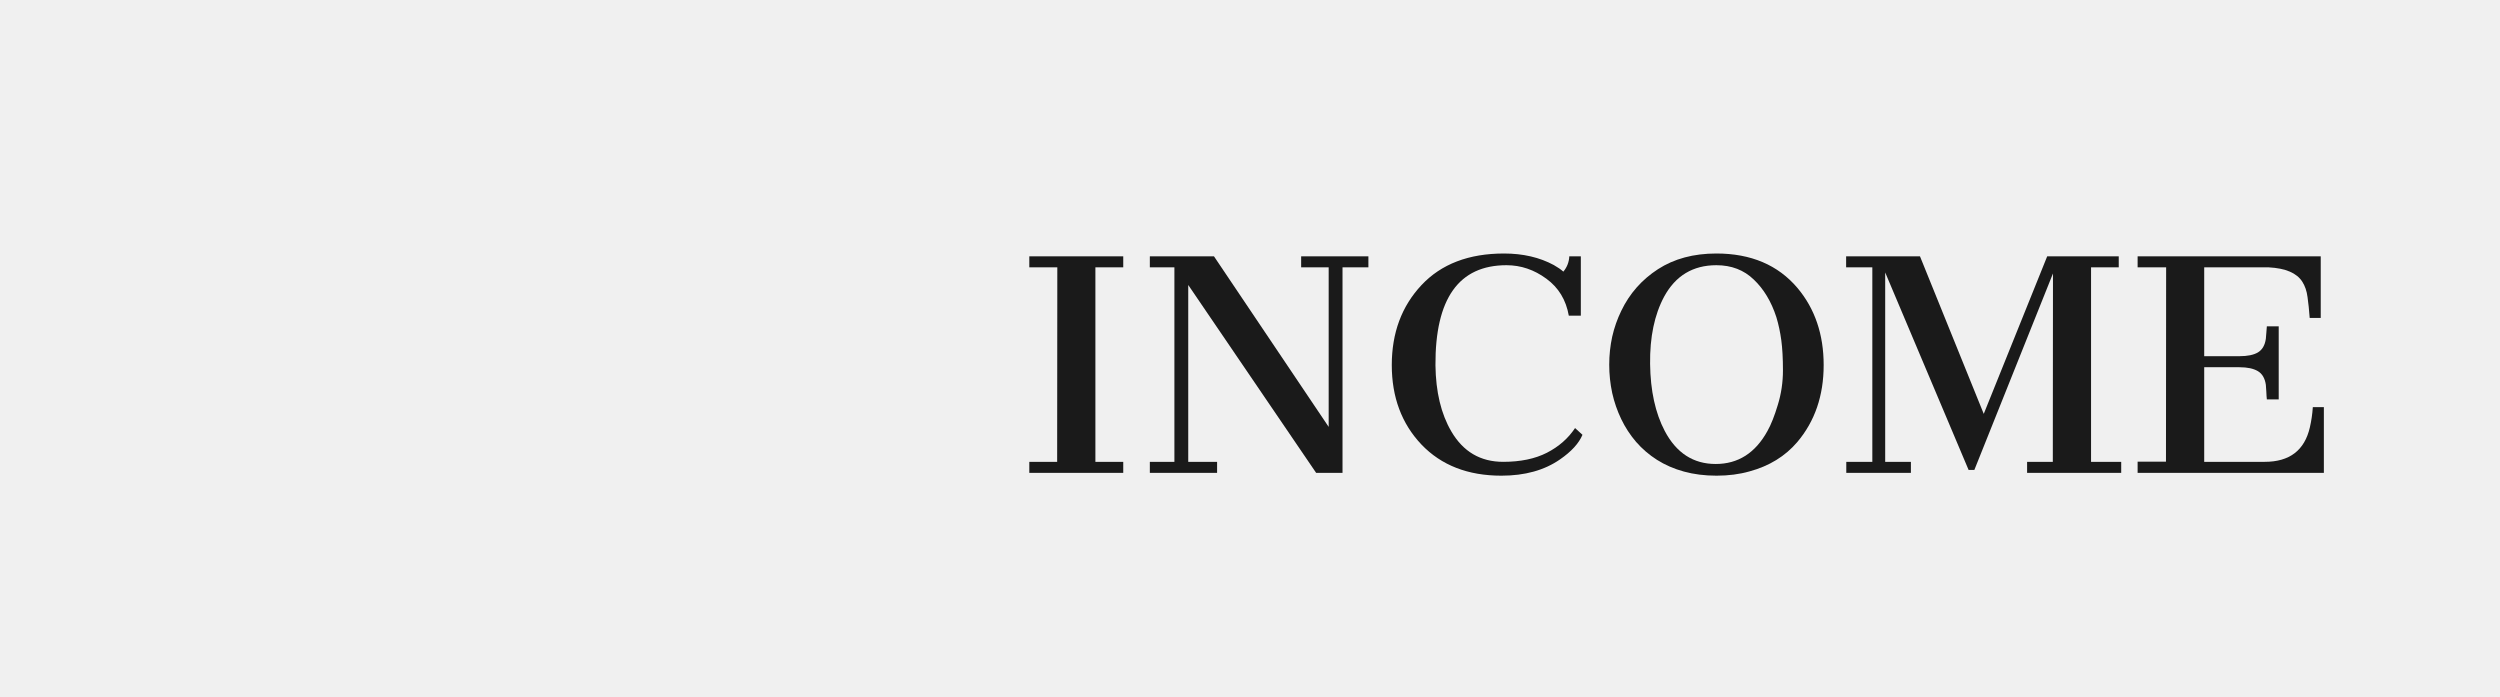
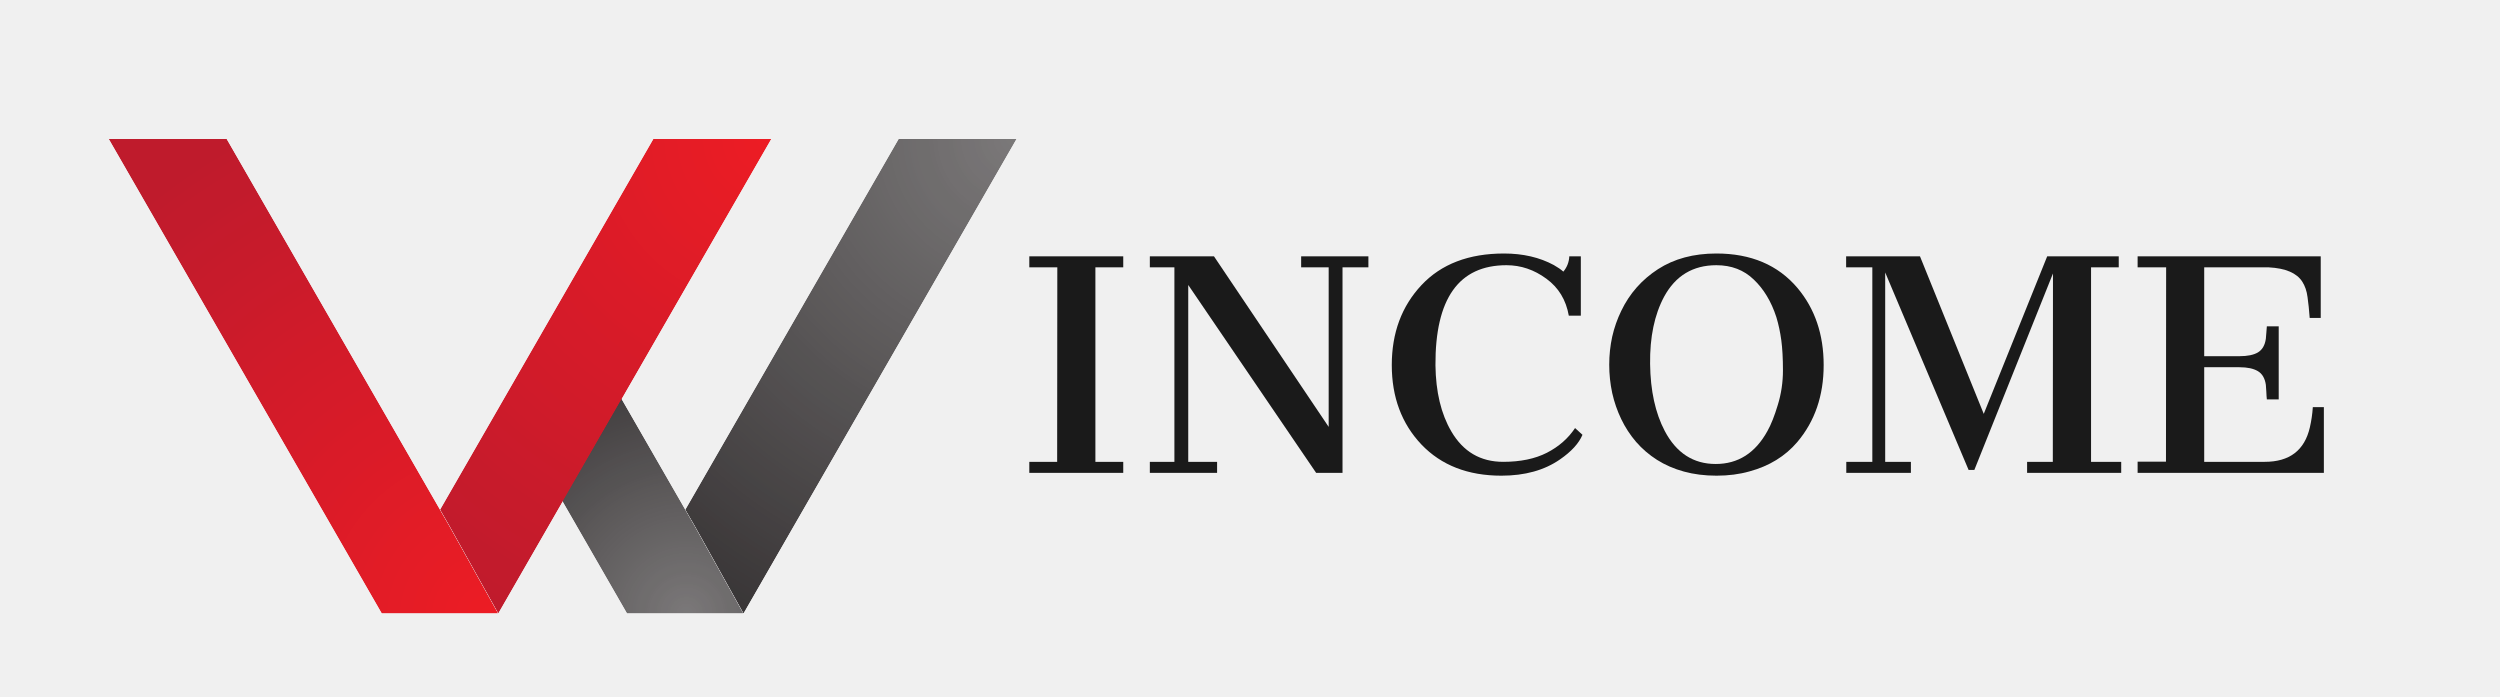
<svg xmlns="http://www.w3.org/2000/svg" width="316" height="88" viewBox="0 0 316 88" fill="none">
  <mask id="mask0_103_2" style="mask-type:luminance" maskUnits="userSpaceOnUse" x="69" y="48" width="26" height="30">
-     <path d="M69.963 48.521H94.052V77.563H69.963V48.521Z" fill="#1a1a1a" />
+     <path d="M69.963 48.521H94.052V77.563H69.963V48.521Z" fill="white" />
  </mask>
  <g mask="url(#mask0_103_2)">
    <mask id="mask1_103_2" style="mask-type:luminance" maskUnits="userSpaceOnUse" x="70" y="48" width="24" height="30">
-       <path d="M87.818 66.5L77.495 48.562L70.036 61.521L79.26 77.552H93.979L87.818 66.5Z" fill="#1a1a1a" />
+       <path d="M87.818 66.5L77.495 48.562L70.036 61.521L79.26 77.552H93.979L87.818 66.5Z" fill="white" />
    </mask>
    <g mask="url(#mask1_103_2)">
      <mask id="mask2_103_2" style="mask-type:luminance" maskUnits="userSpaceOnUse" x="70" y="48" width="24" height="30">
-         <path d="M87.818 66.5L77.495 48.562L70.036 61.521L79.26 77.552H93.979L87.818 66.5Z" fill="#1a1a1a" />
+         <path d="M87.818 66.5L77.495 48.562L70.036 61.521L79.26 77.552H93.979L87.818 66.5Z" fill="white" />
      </mask>
      <g mask="url(#mask2_103_2)">
        <mask id="mask3_103_2" style="mask-type:luminance" maskUnits="userSpaceOnUse" x="57" y="38" width="50" height="50">
-           <path d="M75.948 87.912L106.437 70.401L88.073 38.203L57.578 55.719L75.948 87.912Z" fill="#1a1a1a" />
+           <path d="M75.948 87.912L106.437 70.401L88.073 38.203L57.578 55.719L75.948 87.912Z" fill="white" />
        </mask>
        <g mask="url(#mask3_103_2)">
          <path d="M75.943 87.912L106.437 70.401L88.073 38.209L57.578 55.719L75.943 87.912Z" fill="url(#paint0_radial_103_2)" />
        </g>
      </g>
    </g>
  </g>
  <mask id="mask4_103_2" style="mask-type:luminance" maskUnits="userSpaceOnUse" x="86" y="17" width="43" height="61">
-     <path d="M86.536 17.562H128.552V77.562H86.536V17.562Z" fill="#1a1a1a" />
+     <path d="M86.536 17.562H128.552V77.562H86.536V17.562Z" fill="white" />
  </mask>
  <g mask="url(#mask4_103_2)">
    <mask id="mask5_103_2" style="mask-type:luminance" maskUnits="userSpaceOnUse" x="86" y="17" width="43" height="61">
-       <path d="M113.594 17.552L86.62 64.427L87.817 66.5L93.979 77.552L128.505 17.552H113.594Z" fill="#1a1a1a" />
+       <path d="M113.594 17.552L86.62 64.427L87.817 66.5L93.979 77.552L128.505 17.552H113.594Z" fill="white" />
    </mask>
    <g mask="url(#mask5_103_2)">
      <mask id="mask6_103_2" style="mask-type:luminance" maskUnits="userSpaceOnUse" x="86" y="17" width="43" height="61">
-         <path d="M113.594 17.552L86.62 64.427L87.817 66.5L93.979 77.552L128.505 17.552H113.594Z" fill="#1a1a1a" />
+         <path d="M113.594 17.552L86.62 64.427L87.817 66.5L93.979 77.552L128.505 17.552H113.594Z" fill="white" />
      </mask>
      <g mask="url(#mask6_103_2)">
        <mask id="mask7_103_2" style="mask-type:luminance" maskUnits="userSpaceOnUse" x="61" y="-1" width="94" height="97">
-           <path d="M154.026 31.917L96.651 -0.38L61.104 63.188L118.479 95.485L154.026 31.917Z" fill="#1a1a1a" />
+           <path d="M154.026 31.917L96.651 -0.38L61.104 63.188L118.479 95.485L154.026 31.917Z" fill="white" />
        </mask>
        <g mask="url(#mask7_103_2)">
          <path d="M154.021 31.927L96.651 -0.37L61.104 63.193L118.479 95.484L154.021 31.927Z" fill="url(#paint1_radial_103_2)" />
        </g>
      </g>
    </g>
  </g>
  <mask id="mask8_103_2" style="mask-type:luminance" maskUnits="userSpaceOnUse" x="13" y="17" width="51" height="61">
-     <path d="M13.688 17.562H63.026V77.562H13.688V17.562Z" fill="#1a1a1a" />
+     <path d="M13.688 17.562H63.026V77.562H13.688V17.562Z" fill="white" />
  </mask>
  <g mask="url(#mask8_103_2)">
    <mask id="mask9_103_2" style="mask-type:luminance" maskUnits="userSpaceOnUse" x="13" y="17" width="50" height="61">
-       <path d="M62.979 77.552L56.812 66.5L28.646 17.552H13.734L48.26 77.552H62.979Z" fill="#1a1a1a" />
+       <path d="M62.979 77.552L56.812 66.5L28.646 17.552H13.734L48.26 77.552H62.979Z" fill="white" />
    </mask>
    <g mask="url(#mask9_103_2)">
      <mask id="mask10_103_2" style="mask-type:luminance" maskUnits="userSpaceOnUse" x="13" y="17" width="50" height="61">
-         <path d="M62.979 77.552L56.812 66.5L28.646 17.552H13.734L48.26 77.552H62.979Z" fill="#1a1a1a" />
+         <path d="M62.979 77.552L56.812 66.5L28.646 17.552H13.734L48.26 77.552H62.979Z" fill="white" />
      </mask>
      <g mask="url(#mask10_103_2)">
        <mask id="mask11_103_2" style="mask-type:luminance" maskUnits="userSpaceOnUse" x="-12" y="-4" width="101" height="103">
-           <path d="M25.781 98.792L88.682 62.875L50.932 -3.682L-11.974 32.229L25.781 98.792Z" fill="#1a1a1a" />
+           <path d="M25.781 98.792L88.682 62.875L50.932 -3.682L-11.974 32.229L25.781 98.792Z" fill="white" />
        </mask>
        <g mask="url(#mask11_103_2)">
          <path d="M25.781 98.792L88.682 62.88L50.932 -3.677L-11.969 32.24L25.781 98.792Z" fill="url(#paint2_radial_103_2)" />
        </g>
      </g>
    </g>
  </g>
  <mask id="mask12_103_2" style="mask-type:luminance" maskUnits="userSpaceOnUse" x="55" y="17" width="43" height="61">
-     <path d="M55.51 17.562H97.521V77.562H55.51V17.562Z" fill="#1a1a1a" />
+     <path d="M55.51 17.562H97.521V77.562H55.51V17.562Z" fill="white" />
  </mask>
  <g mask="url(#mask12_103_2)">
    <mask id="mask13_103_2" style="mask-type:luminance" maskUnits="userSpaceOnUse" x="55" y="17" width="43" height="61">
-       <path d="M82.588 17.552L55.62 64.427L56.812 66.5L62.979 77.552L97.505 17.552H82.588Z" fill="#1a1a1a" />
+       <path d="M82.588 17.552L55.62 64.427L56.812 66.5L62.979 77.552L97.505 17.552H82.588Z" fill="white" />
    </mask>
    <g mask="url(#mask13_103_2)">
      <mask id="mask14_103_2" style="mask-type:luminance" maskUnits="userSpaceOnUse" x="55" y="17" width="43" height="61">
-         <path d="M82.588 17.552L55.62 64.427L56.812 66.5L62.979 77.552L97.505 17.552H82.588Z" fill="#1a1a1a" />
+         <path d="M82.588 17.552L55.62 64.427L56.812 66.5L62.979 77.552L97.505 17.552H82.588Z" fill="white" />
      </mask>
      <g mask="url(#mask14_103_2)">
        <mask id="mask15_103_2" style="mask-type:luminance" maskUnits="userSpaceOnUse" x="30" y="-1" width="94" height="97">
-           <path d="M123.021 31.917L65.646 -0.38L30.099 63.188L87.474 95.485L123.021 31.917Z" fill="#1a1a1a" />
+           <path d="M123.021 31.917L65.646 -0.38L30.099 63.188L87.474 95.485L123.021 31.917Z" fill="white" />
        </mask>
        <g mask="url(#mask15_103_2)">
          <path d="M123.016 31.927L65.646 -0.37L30.104 63.193L87.474 95.484L123.016 31.927Z" fill="url(#paint3_radial_103_2)" />
        </g>
      </g>
    </g>
  </g>
  <path d="M130.104 58.376H133.624L133.645 33.793H130.104V32.397H141.979V33.793H138.458V58.376H141.979V59.772H130.104V58.376Z" fill="#1a1a1a" />
  <path d="M145.34 58.376H148.444V33.793H145.34V32.397H153.444L167.944 53.959V33.793H164.465V32.397H172.965V33.793H169.694V59.772H166.361L150.194 36.022V58.376H153.84V59.772H145.34V58.376Z" fill="#1a1a1a" />
  <path d="M197.608 34.335C198.077 33.767 198.327 33.121 198.358 32.397H199.817V39.897H198.296C197.947 37.913 197.004 36.355 195.463 35.23C193.921 34.095 192.239 33.522 190.421 33.522C184.39 33.522 181.4 37.741 181.442 46.168C181.483 49.533 182.15 52.314 183.442 54.522C184.942 57.095 187.129 58.376 190.004 58.376C192.181 58.376 194.025 57.996 195.525 57.23C197.035 56.454 198.223 55.413 199.088 54.105L200.025 54.96C199.567 56.043 198.619 57.079 197.192 58.064C195.218 59.439 192.744 60.126 189.775 60.126C185.551 60.126 182.181 58.814 179.671 56.189C177.171 53.553 175.921 50.204 175.921 46.147C175.921 42.079 177.171 38.71 179.671 36.043C182.171 33.376 185.65 32.043 190.108 32.043C192.509 32.043 194.608 32.533 196.4 33.501C196.9 33.783 197.301 34.059 197.608 34.335Z" fill="#1a1a1a" />
  <path d="M204.927 52.98C204.427 51.939 204.042 50.835 203.781 49.668C203.531 48.491 203.406 47.303 203.406 46.105C203.406 44.897 203.531 43.72 203.781 42.564C204.042 41.413 204.427 40.324 204.927 39.293C205.979 37.1 207.531 35.345 209.573 34.022C211.615 32.704 214.073 32.043 216.948 32.043C221.323 32.043 224.74 33.496 227.198 36.397C229.406 39.022 230.511 42.272 230.511 46.147C230.511 50.012 229.396 53.251 227.177 55.876C225.646 57.668 223.636 58.908 221.136 59.585C219.87 59.944 218.479 60.126 216.969 60.126C215.469 60.126 214.094 59.949 212.844 59.605C211.594 59.262 210.459 58.767 209.448 58.126C208.448 57.491 207.563 56.73 206.802 55.855C206.052 54.98 205.427 54.022 204.927 52.98ZM223.406 54.48C223.865 53.663 224.302 52.559 224.719 51.168C225.146 49.783 225.365 48.329 225.365 46.814C225.365 45.288 225.292 44.017 225.156 43.001C225.016 41.975 224.808 41.001 224.531 40.085C223.891 38.116 222.938 36.533 221.677 35.335C220.427 34.126 218.849 33.522 216.948 33.522C213.99 33.522 211.787 34.85 210.344 37.501C209.12 39.783 208.531 42.616 208.573 46.001C208.615 49.376 209.229 52.204 210.427 54.48C211.896 57.262 214.042 58.647 216.865 58.647C219.698 58.647 221.875 57.262 223.406 54.48Z" fill="#1a1a1a" />
  <path d="M233.371 58.376H236.663V33.793H233.35V32.397H242.684L250.746 52.314L258.767 32.397H267.809V33.793H264.309V58.376H268.121V59.772H256.225V58.376H259.475L259.496 34.564L249.559 59.397H248.83L238.288 34.439V58.376H241.538V59.772H233.371V58.376Z" fill="#1a1a1a" />
  <path d="M270.195 58.355H273.779L273.799 33.793H270.195V32.397H293.341V40.189H291.945C291.872 39.204 291.784 38.329 291.674 37.564C291.576 36.788 291.352 36.137 291.008 35.605C290.31 34.512 288.904 33.907 286.779 33.793H278.612V45.022H283.07C284.081 45.022 284.862 44.866 285.404 44.543C285.956 44.209 286.289 43.637 286.404 42.814C286.43 42.579 286.451 42.329 286.466 42.064C286.477 41.788 286.497 41.517 286.529 41.251H288.029V50.48H286.529C286.497 50.204 286.477 49.892 286.466 49.543C286.451 49.183 286.43 48.887 286.404 48.647C286.289 47.829 285.956 47.251 285.404 46.918C284.846 46.584 284.07 46.418 283.07 46.418H278.612V58.376H286.258C289.393 58.376 291.299 56.928 291.966 54.022C292.159 53.189 292.284 52.334 292.341 51.459H293.737V59.772H270.195V58.355Z" fill="#1a1a1a" />
  <defs>
    <radialGradient id="paint0_radial_103_2" cx="0" cy="0" r="1" gradientUnits="userSpaceOnUse" gradientTransform="translate(86.773 77.565) rotate(-119.703) scale(33.982 33.9248)">
      <stop stop-color="#7A7879" />
      <stop offset="0.008" stop-color="#7A7878" />
      <stop offset="0.02" stop-color="#797778" />
      <stop offset="0.023" stop-color="#797778" />
      <stop offset="0.027" stop-color="#797677" />
      <stop offset="0.031" stop-color="#797677" />
      <stop offset="0.043" stop-color="#787576" />
      <stop offset="0.055" stop-color="#777575" />
      <stop offset="0.059" stop-color="#777575" />
      <stop offset="0.062" stop-color="#767474" />
      <stop offset="0.066" stop-color="#767374" />
      <stop offset="0.078" stop-color="#757274" />
      <stop offset="0.09" stop-color="#757273" />
      <stop offset="0.102" stop-color="#747172" />
      <stop offset="0.105" stop-color="#747171" />
      <stop offset="0.109" stop-color="#737171" />
      <stop offset="0.113" stop-color="#727070" />
      <stop offset="0.125" stop-color="#726F70" />
      <stop offset="0.137" stop-color="#726F70" />
      <stop offset="0.141" stop-color="#716E6F" />
      <stop offset="0.145" stop-color="#716E6F" />
      <stop offset="0.148" stop-color="#706D6E" />
      <stop offset="0.16" stop-color="#6F6D6D" />
      <stop offset="0.172" stop-color="#6F6D6D" />
      <stop offset="0.184" stop-color="#6F6C6D" />
      <stop offset="0.188" stop-color="#6E6C6D" />
      <stop offset="0.191" stop-color="#6E6B6C" />
      <stop offset="0.195" stop-color="#6D6B6C" />
      <stop offset="0.207" stop-color="#6D6A6B" />
      <stop offset="0.219" stop-color="#6C6A6A" />
      <stop offset="0.223" stop-color="#6C6A6A" />
      <stop offset="0.227" stop-color="#6B6969" />
      <stop offset="0.23" stop-color="#6B6969" />
      <stop offset="0.242" stop-color="#6B6869" />
      <stop offset="0.254" stop-color="#6A6768" />
      <stop offset="0.262" stop-color="#696767" />
      <stop offset="0.27" stop-color="#696667" />
      <stop offset="0.273" stop-color="#686666" />
      <stop offset="0.281" stop-color="#686566" />
      <stop offset="0.289" stop-color="#676565" />
      <stop offset="0.297" stop-color="#676465" />
      <stop offset="0.305" stop-color="#666464" />
      <stop offset="0.312" stop-color="#666364" />
      <stop offset="0.32" stop-color="#656363" />
      <stop offset="0.328" stop-color="#656263" />
      <stop offset="0.336" stop-color="#646262" />
      <stop offset="0.344" stop-color="#646162" />
      <stop offset="0.348" stop-color="#646162" />
      <stop offset="0.352" stop-color="#636061" />
      <stop offset="0.359" stop-color="#636061" />
      <stop offset="0.367" stop-color="#625F60" />
      <stop offset="0.375" stop-color="#625F60" />
      <stop offset="0.383" stop-color="#615E5F" />
      <stop offset="0.391" stop-color="#615E5F" />
      <stop offset="0.398" stop-color="#605D5E" />
      <stop offset="0.406" stop-color="#605D5E" />
      <stop offset="0.414" stop-color="#5F5C5D" />
      <stop offset="0.422" stop-color="#5F5C5C" />
      <stop offset="0.43" stop-color="#5E5B5C" />
      <stop offset="0.438" stop-color="#5E5B5B" />
      <stop offset="0.445" stop-color="#5D5A5B" />
      <stop offset="0.453" stop-color="#5D5A5A" />
      <stop offset="0.461" stop-color="#5C595A" />
      <stop offset="0.469" stop-color="#5C5959" />
      <stop offset="0.477" stop-color="#5B5859" />
      <stop offset="0.484" stop-color="#5B5858" />
      <stop offset="0.492" stop-color="#5A5758" />
      <stop offset="0.5" stop-color="#595657" />
      <stop offset="0.508" stop-color="#595656" />
      <stop offset="0.52" stop-color="#585556" />
      <stop offset="0.523" stop-color="#585556" />
      <stop offset="0.527" stop-color="#575455" />
      <stop offset="0.539" stop-color="#565354" />
      <stop offset="0.551" stop-color="#555353" />
      <stop offset="0.562" stop-color="#555253" />
      <stop offset="0.574" stop-color="#545252" />
      <stop offset="0.586" stop-color="#535152" />
      <stop offset="0.598" stop-color="#535051" />
      <stop offset="0.602" stop-color="#525051" />
      <stop offset="0.605" stop-color="#524F50" />
      <stop offset="0.609" stop-color="#524F50" />
      <stop offset="0.621" stop-color="#524E4F" />
      <stop offset="0.633" stop-color="#514E4F" />
      <stop offset="0.641" stop-color="#504D4E" />
      <stop offset="0.648" stop-color="#504C4D" />
      <stop offset="0.656" stop-color="#4F4C4D" />
      <stop offset="0.664" stop-color="#4F4B4D" />
      <stop offset="0.672" stop-color="#4E4B4C" />
      <stop offset="0.68" stop-color="#4E4A4B" />
      <stop offset="0.688" stop-color="#4D4A4B" />
      <stop offset="0.691" stop-color="#4D4A4A" />
      <stop offset="0.699" stop-color="#4C494A" />
      <stop offset="0.707" stop-color="#4C4949" />
      <stop offset="0.715" stop-color="#4B4849" />
      <stop offset="0.723" stop-color="#4B4848" />
      <stop offset="0.73" stop-color="#4A4748" />
      <stop offset="0.738" stop-color="#4A4647" />
      <stop offset="0.746" stop-color="#494647" />
      <stop offset="0.754" stop-color="#494546" />
      <stop offset="0.758" stop-color="#494546" />
      <stop offset="0.762" stop-color="#484546" />
      <stop offset="0.766" stop-color="#484545" />
      <stop offset="0.77" stop-color="#484545" />
      <stop offset="0.773" stop-color="#474545" />
      <stop offset="0.777" stop-color="#474445" />
      <stop offset="0.781" stop-color="#464445" />
      <stop offset="0.793" stop-color="#464344" />
      <stop offset="0.805" stop-color="#464243" />
      <stop offset="0.809" stop-color="#464243" />
      <stop offset="0.812" stop-color="#454142" />
      <stop offset="0.816" stop-color="#454142" />
      <stop offset="0.824" stop-color="#444042" />
      <stop offset="0.832" stop-color="#444041" />
      <stop offset="0.84" stop-color="#434041" />
      <stop offset="0.848" stop-color="#433F40" />
      <stop offset="0.852" stop-color="#423F40" />
      <stop offset="0.859" stop-color="#423E3F" />
      <stop offset="0.867" stop-color="#413E3F" />
      <stop offset="0.875" stop-color="#413D3E" />
      <stop offset="0.883" stop-color="#413C3D" />
      <stop offset="0.887" stop-color="#403C3D" />
      <stop offset="0.891" stop-color="#403C3D" />
      <stop offset="0.895" stop-color="#3F3C3C" />
      <stop offset="0.898" stop-color="#3F3C3C" />
      <stop offset="0.902" stop-color="#3F3C3C" />
      <stop offset="0.906" stop-color="#3E3B3C" />
      <stop offset="0.91" stop-color="#3E3B3C" />
      <stop offset="0.918" stop-color="#3E3A3B" />
      <stop offset="0.926" stop-color="#3D3A3B" />
      <stop offset="0.934" stop-color="#3D393A" />
      <stop offset="0.941" stop-color="#3C393A" />
      <stop offset="0.953" stop-color="#3C3839" />
      <stop offset="0.957" stop-color="#3B3839" />
      <stop offset="0.965" stop-color="#3A3838" />
      <stop offset="0.973" stop-color="#3A3738" />
      <stop offset="0.977" stop-color="#3A3637" />
      <stop offset="0.988" stop-color="#393637" />
      <stop offset="0.992" stop-color="#393637" />
      <stop offset="1" stop-color="#393536" />
    </radialGradient>
    <radialGradient id="paint1_radial_103_2" cx="0" cy="0" r="1" gradientUnits="userSpaceOnUse" gradientTransform="translate(128.119 17.6698) rotate(119.214) scale(69.3233 69.2032)">
      <stop stop-color="#7A7879" />
      <stop offset="0.008" stop-color="#7A7878" />
      <stop offset="0.02" stop-color="#797778" />
      <stop offset="0.023" stop-color="#797778" />
      <stop offset="0.027" stop-color="#797677" />
      <stop offset="0.031" stop-color="#797677" />
      <stop offset="0.043" stop-color="#787576" />
      <stop offset="0.055" stop-color="#777575" />
      <stop offset="0.059" stop-color="#777575" />
      <stop offset="0.062" stop-color="#767474" />
      <stop offset="0.066" stop-color="#767374" />
      <stop offset="0.078" stop-color="#757274" />
      <stop offset="0.09" stop-color="#757273" />
      <stop offset="0.102" stop-color="#747172" />
      <stop offset="0.105" stop-color="#747171" />
      <stop offset="0.109" stop-color="#737171" />
      <stop offset="0.113" stop-color="#727070" />
      <stop offset="0.125" stop-color="#726F70" />
      <stop offset="0.137" stop-color="#726F70" />
      <stop offset="0.141" stop-color="#716E6F" />
      <stop offset="0.145" stop-color="#716E6F" />
      <stop offset="0.148" stop-color="#706D6E" />
      <stop offset="0.16" stop-color="#6F6D6D" />
      <stop offset="0.172" stop-color="#6F6D6D" />
      <stop offset="0.184" stop-color="#6F6C6D" />
      <stop offset="0.188" stop-color="#6E6C6D" />
      <stop offset="0.191" stop-color="#6E6B6C" />
      <stop offset="0.195" stop-color="#6D6B6C" />
      <stop offset="0.207" stop-color="#6D6A6B" />
      <stop offset="0.219" stop-color="#6C6A6A" />
      <stop offset="0.223" stop-color="#6C6A6A" />
      <stop offset="0.227" stop-color="#6B6969" />
      <stop offset="0.23" stop-color="#6B6969" />
      <stop offset="0.242" stop-color="#6B6869" />
      <stop offset="0.254" stop-color="#6A6768" />
      <stop offset="0.262" stop-color="#696767" />
      <stop offset="0.27" stop-color="#696667" />
      <stop offset="0.273" stop-color="#686666" />
      <stop offset="0.281" stop-color="#686566" />
      <stop offset="0.289" stop-color="#676565" />
      <stop offset="0.297" stop-color="#676465" />
      <stop offset="0.305" stop-color="#666464" />
      <stop offset="0.312" stop-color="#666364" />
      <stop offset="0.32" stop-color="#656363" />
      <stop offset="0.328" stop-color="#656263" />
      <stop offset="0.336" stop-color="#646262" />
      <stop offset="0.344" stop-color="#646162" />
      <stop offset="0.348" stop-color="#646162" />
      <stop offset="0.352" stop-color="#636061" />
      <stop offset="0.359" stop-color="#636061" />
      <stop offset="0.367" stop-color="#625F60" />
      <stop offset="0.375" stop-color="#625F60" />
      <stop offset="0.383" stop-color="#615E5F" />
      <stop offset="0.391" stop-color="#615E5F" />
      <stop offset="0.398" stop-color="#605D5E" />
      <stop offset="0.406" stop-color="#605D5E" />
      <stop offset="0.414" stop-color="#5F5C5D" />
      <stop offset="0.422" stop-color="#5F5C5C" />
      <stop offset="0.43" stop-color="#5E5B5C" />
      <stop offset="0.438" stop-color="#5E5B5B" />
      <stop offset="0.445" stop-color="#5D5A5B" />
      <stop offset="0.453" stop-color="#5D5A5A" />
      <stop offset="0.461" stop-color="#5C595A" />
      <stop offset="0.469" stop-color="#5C5959" />
      <stop offset="0.477" stop-color="#5B5859" />
      <stop offset="0.484" stop-color="#5B5858" />
      <stop offset="0.492" stop-color="#5A5758" />
      <stop offset="0.5" stop-color="#595657" />
      <stop offset="0.508" stop-color="#595656" />
      <stop offset="0.52" stop-color="#585556" />
      <stop offset="0.523" stop-color="#585556" />
      <stop offset="0.527" stop-color="#575455" />
      <stop offset="0.539" stop-color="#565354" />
      <stop offset="0.551" stop-color="#555353" />
      <stop offset="0.562" stop-color="#555253" />
      <stop offset="0.574" stop-color="#545252" />
      <stop offset="0.586" stop-color="#535152" />
      <stop offset="0.598" stop-color="#535051" />
      <stop offset="0.602" stop-color="#525051" />
      <stop offset="0.605" stop-color="#524F50" />
      <stop offset="0.609" stop-color="#524F50" />
      <stop offset="0.621" stop-color="#524E4F" />
      <stop offset="0.633" stop-color="#514E4F" />
      <stop offset="0.641" stop-color="#504D4E" />
      <stop offset="0.648" stop-color="#504C4D" />
      <stop offset="0.656" stop-color="#4F4C4D" />
      <stop offset="0.664" stop-color="#4F4B4D" />
      <stop offset="0.672" stop-color="#4E4B4C" />
      <stop offset="0.68" stop-color="#4E4A4B" />
      <stop offset="0.688" stop-color="#4D4A4B" />
      <stop offset="0.691" stop-color="#4D4A4A" />
      <stop offset="0.699" stop-color="#4C494A" />
      <stop offset="0.707" stop-color="#4C4949" />
      <stop offset="0.715" stop-color="#4B4849" />
      <stop offset="0.723" stop-color="#4B4848" />
      <stop offset="0.73" stop-color="#4A4748" />
      <stop offset="0.738" stop-color="#4A4647" />
      <stop offset="0.746" stop-color="#494647" />
      <stop offset="0.754" stop-color="#494546" />
      <stop offset="0.758" stop-color="#494546" />
      <stop offset="0.762" stop-color="#484546" />
      <stop offset="0.766" stop-color="#484545" />
      <stop offset="0.77" stop-color="#484545" />
      <stop offset="0.773" stop-color="#474545" />
      <stop offset="0.777" stop-color="#474445" />
      <stop offset="0.781" stop-color="#464445" />
      <stop offset="0.793" stop-color="#464344" />
      <stop offset="0.805" stop-color="#464243" />
      <stop offset="0.809" stop-color="#464243" />
      <stop offset="0.812" stop-color="#454142" />
      <stop offset="0.816" stop-color="#454142" />
      <stop offset="0.824" stop-color="#444042" />
      <stop offset="0.832" stop-color="#444041" />
      <stop offset="0.84" stop-color="#434041" />
      <stop offset="0.848" stop-color="#433F40" />
      <stop offset="0.852" stop-color="#423F40" />
      <stop offset="0.859" stop-color="#423E3F" />
      <stop offset="0.867" stop-color="#413E3F" />
      <stop offset="0.875" stop-color="#413D3E" />
      <stop offset="0.883" stop-color="#413C3D" />
      <stop offset="0.887" stop-color="#403C3D" />
      <stop offset="0.891" stop-color="#403C3D" />
      <stop offset="0.895" stop-color="#3F3C3C" />
      <stop offset="0.898" stop-color="#3F3C3C" />
      <stop offset="0.902" stop-color="#3F3C3C" />
      <stop offset="0.906" stop-color="#3E3B3C" />
      <stop offset="0.91" stop-color="#3E3B3C" />
      <stop offset="0.918" stop-color="#3E3A3B" />
      <stop offset="0.926" stop-color="#3D3A3B" />
      <stop offset="0.934" stop-color="#3D393A" />
      <stop offset="0.941" stop-color="#3C393A" />
      <stop offset="0.953" stop-color="#3C3839" />
      <stop offset="0.957" stop-color="#3B3839" />
      <stop offset="0.965" stop-color="#3A3838" />
      <stop offset="0.973" stop-color="#3A3738" />
      <stop offset="0.977" stop-color="#3A3637" />
      <stop offset="0.988" stop-color="#393637" />
      <stop offset="0.992" stop-color="#393637" />
      <stop offset="1" stop-color="#393536" />
    </radialGradient>
    <radialGradient id="paint2_radial_103_2" cx="0" cy="0" r="1" gradientUnits="userSpaceOnUse" gradientTransform="translate(62.0938 78.0699) rotate(-119.561) scale(68.8062 68.6894)">
      <stop stop-color="#EC1C24" />
      <stop offset="0.016" stop-color="#EC1C24" />
      <stop offset="0.027" stop-color="#EB1C24" />
      <stop offset="0.039" stop-color="#EB1C24" />
      <stop offset="0.051" stop-color="#EA1C25" />
      <stop offset="0.062" stop-color="#EA1C25" />
      <stop offset="0.066" stop-color="#E91C25" />
      <stop offset="0.078" stop-color="#E91C25" />
      <stop offset="0.09" stop-color="#E81C25" />
      <stop offset="0.102" stop-color="#E81C25" />
      <stop offset="0.113" stop-color="#E71C25" />
      <stop offset="0.125" stop-color="#E61C25" />
      <stop offset="0.137" stop-color="#E61C25" />
      <stop offset="0.148" stop-color="#E51C26" />
      <stop offset="0.16" stop-color="#E51C26" />
      <stop offset="0.172" stop-color="#E41C26" />
      <stop offset="0.184" stop-color="#E41C26" />
      <stop offset="0.195" stop-color="#E31C26" />
      <stop offset="0.207" stop-color="#E31C26" />
      <stop offset="0.219" stop-color="#E21C26" />
      <stop offset="0.23" stop-color="#E21C26" />
      <stop offset="0.242" stop-color="#E11C27" />
      <stop offset="0.254" stop-color="#E01C27" />
      <stop offset="0.273" stop-color="#DF1C27" />
      <stop offset="0.293" stop-color="#DF1C27" />
      <stop offset="0.312" stop-color="#DE1B27" />
      <stop offset="0.32" stop-color="#DD1B27" />
      <stop offset="0.328" stop-color="#DD1B27" />
      <stop offset="0.336" stop-color="#DD1B27" />
      <stop offset="0.344" stop-color="#DC1B27" />
      <stop offset="0.352" stop-color="#DC1B27" />
      <stop offset="0.359" stop-color="#DB1B28" />
      <stop offset="0.367" stop-color="#DB1B28" />
      <stop offset="0.375" stop-color="#DA1B28" />
      <stop offset="0.395" stop-color="#DA1B28" />
      <stop offset="0.41" stop-color="#D91B28" />
      <stop offset="0.426" stop-color="#D91B28" />
      <stop offset="0.434" stop-color="#D81B28" />
      <stop offset="0.441" stop-color="#D71B28" />
      <stop offset="0.457" stop-color="#D71B28" />
      <stop offset="0.473" stop-color="#D61B29" />
      <stop offset="0.48" stop-color="#D61B29" />
      <stop offset="0.488" stop-color="#D51B29" />
      <stop offset="0.504" stop-color="#D51B29" />
      <stop offset="0.516" stop-color="#D51B29" />
      <stop offset="0.52" stop-color="#D41B29" />
      <stop offset="0.531" stop-color="#D41B29" />
      <stop offset="0.543" stop-color="#D31B29" />
      <stop offset="0.555" stop-color="#D31B29" />
      <stop offset="0.566" stop-color="#D21B29" />
      <stop offset="0.578" stop-color="#D21B29" />
      <stop offset="0.59" stop-color="#D11B29" />
      <stop offset="0.602" stop-color="#D11B29" />
      <stop offset="0.613" stop-color="#D01B2A" />
      <stop offset="0.625" stop-color="#D01B2A" />
      <stop offset="0.637" stop-color="#CF1B2A" />
      <stop offset="0.656" stop-color="#CE1B2A" />
      <stop offset="0.664" stop-color="#CE1B2A" />
      <stop offset="0.684" stop-color="#CD1B2A" />
      <stop offset="0.691" stop-color="#CC1B2A" />
      <stop offset="0.707" stop-color="#CB1B2A" />
      <stop offset="0.723" stop-color="#CB1B2B" />
      <stop offset="0.738" stop-color="#CA1B2B" />
      <stop offset="0.754" stop-color="#C91B2B" />
      <stop offset="0.766" stop-color="#C91B2B" />
      <stop offset="0.777" stop-color="#C81B2B" />
      <stop offset="0.789" stop-color="#C71B2B" />
      <stop offset="0.812" stop-color="#C71B2B" />
      <stop offset="0.824" stop-color="#C61B2B" />
      <stop offset="0.844" stop-color="#C51B2B" />
      <stop offset="0.863" stop-color="#C51B2C" />
      <stop offset="0.879" stop-color="#C41B2C" />
      <stop offset="0.891" stop-color="#C31B2C" />
      <stop offset="0.902" stop-color="#C21B2C" />
      <stop offset="0.926" stop-color="#C21B2C" />
      <stop offset="0.941" stop-color="#C21B2C" />
      <stop offset="0.953" stop-color="#C11B2C" />
      <stop offset="0.977" stop-color="#C01B2C" />
      <stop offset="0.988" stop-color="#BF1B2C" />
      <stop offset="1" stop-color="#BF1B2C" />
    </radialGradient>
    <radialGradient id="paint3_radial_103_2" cx="0" cy="0" r="1" gradientUnits="userSpaceOnUse" gradientTransform="translate(97.1161 17.6698) rotate(119.214) scale(69.3233 69.2032)">
      <stop stop-color="#EC1C24" />
      <stop offset="0.016" stop-color="#EC1C24" />
      <stop offset="0.027" stop-color="#EB1C24" />
      <stop offset="0.039" stop-color="#EB1C24" />
      <stop offset="0.051" stop-color="#EA1C25" />
      <stop offset="0.062" stop-color="#EA1C25" />
      <stop offset="0.066" stop-color="#E91C25" />
      <stop offset="0.078" stop-color="#E91C25" />
      <stop offset="0.09" stop-color="#E81C25" />
      <stop offset="0.102" stop-color="#E81C25" />
      <stop offset="0.113" stop-color="#E71C25" />
      <stop offset="0.125" stop-color="#E61C25" />
      <stop offset="0.137" stop-color="#E61C25" />
      <stop offset="0.148" stop-color="#E51C26" />
      <stop offset="0.16" stop-color="#E51C26" />
      <stop offset="0.172" stop-color="#E41C26" />
      <stop offset="0.184" stop-color="#E41C26" />
      <stop offset="0.195" stop-color="#E31C26" />
      <stop offset="0.207" stop-color="#E31C26" />
      <stop offset="0.219" stop-color="#E21C26" />
      <stop offset="0.23" stop-color="#E21C26" />
      <stop offset="0.242" stop-color="#E11C27" />
      <stop offset="0.254" stop-color="#E01C27" />
      <stop offset="0.273" stop-color="#DF1C27" />
      <stop offset="0.293" stop-color="#DF1C27" />
      <stop offset="0.312" stop-color="#DE1B27" />
      <stop offset="0.32" stop-color="#DD1B27" />
      <stop offset="0.328" stop-color="#DD1B27" />
      <stop offset="0.336" stop-color="#DD1B27" />
      <stop offset="0.344" stop-color="#DC1B27" />
      <stop offset="0.352" stop-color="#DC1B27" />
      <stop offset="0.359" stop-color="#DB1B28" />
      <stop offset="0.367" stop-color="#DB1B28" />
      <stop offset="0.375" stop-color="#DA1B28" />
      <stop offset="0.395" stop-color="#DA1B28" />
      <stop offset="0.41" stop-color="#D91B28" />
      <stop offset="0.426" stop-color="#D91B28" />
      <stop offset="0.434" stop-color="#D81B28" />
      <stop offset="0.441" stop-color="#D71B28" />
      <stop offset="0.457" stop-color="#D71B28" />
      <stop offset="0.473" stop-color="#D61B29" />
      <stop offset="0.48" stop-color="#D61B29" />
      <stop offset="0.488" stop-color="#D51B29" />
      <stop offset="0.504" stop-color="#D51B29" />
      <stop offset="0.516" stop-color="#D51B29" />
      <stop offset="0.52" stop-color="#D41B29" />
      <stop offset="0.531" stop-color="#D41B29" />
      <stop offset="0.543" stop-color="#D31B29" />
      <stop offset="0.555" stop-color="#D31B29" />
      <stop offset="0.566" stop-color="#D21B29" />
      <stop offset="0.578" stop-color="#D21B29" />
      <stop offset="0.59" stop-color="#D11B29" />
      <stop offset="0.602" stop-color="#D11B29" />
      <stop offset="0.613" stop-color="#D01B2A" />
      <stop offset="0.625" stop-color="#D01B2A" />
      <stop offset="0.637" stop-color="#CF1B2A" />
      <stop offset="0.656" stop-color="#CE1B2A" />
      <stop offset="0.664" stop-color="#CE1B2A" />
      <stop offset="0.684" stop-color="#CD1B2A" />
      <stop offset="0.691" stop-color="#CC1B2A" />
      <stop offset="0.707" stop-color="#CB1B2A" />
      <stop offset="0.723" stop-color="#CB1B2B" />
      <stop offset="0.738" stop-color="#CA1B2B" />
      <stop offset="0.754" stop-color="#C91B2B" />
      <stop offset="0.766" stop-color="#C91B2B" />
      <stop offset="0.777" stop-color="#C81B2B" />
      <stop offset="0.789" stop-color="#C71B2B" />
      <stop offset="0.812" stop-color="#C71B2B" />
      <stop offset="0.824" stop-color="#C61B2B" />
      <stop offset="0.844" stop-color="#C51B2B" />
      <stop offset="0.863" stop-color="#C51B2C" />
      <stop offset="0.879" stop-color="#C41B2C" />
      <stop offset="0.891" stop-color="#C31B2C" />
      <stop offset="0.902" stop-color="#C21B2C" />
      <stop offset="0.926" stop-color="#C21B2C" />
      <stop offset="0.941" stop-color="#C21B2C" />
      <stop offset="0.953" stop-color="#C11B2C" />
      <stop offset="0.977" stop-color="#C01B2C" />
      <stop offset="0.988" stop-color="#BF1B2C" />
      <stop offset="1" stop-color="#BF1B2C" />
    </radialGradient>
  </defs>
</svg>
